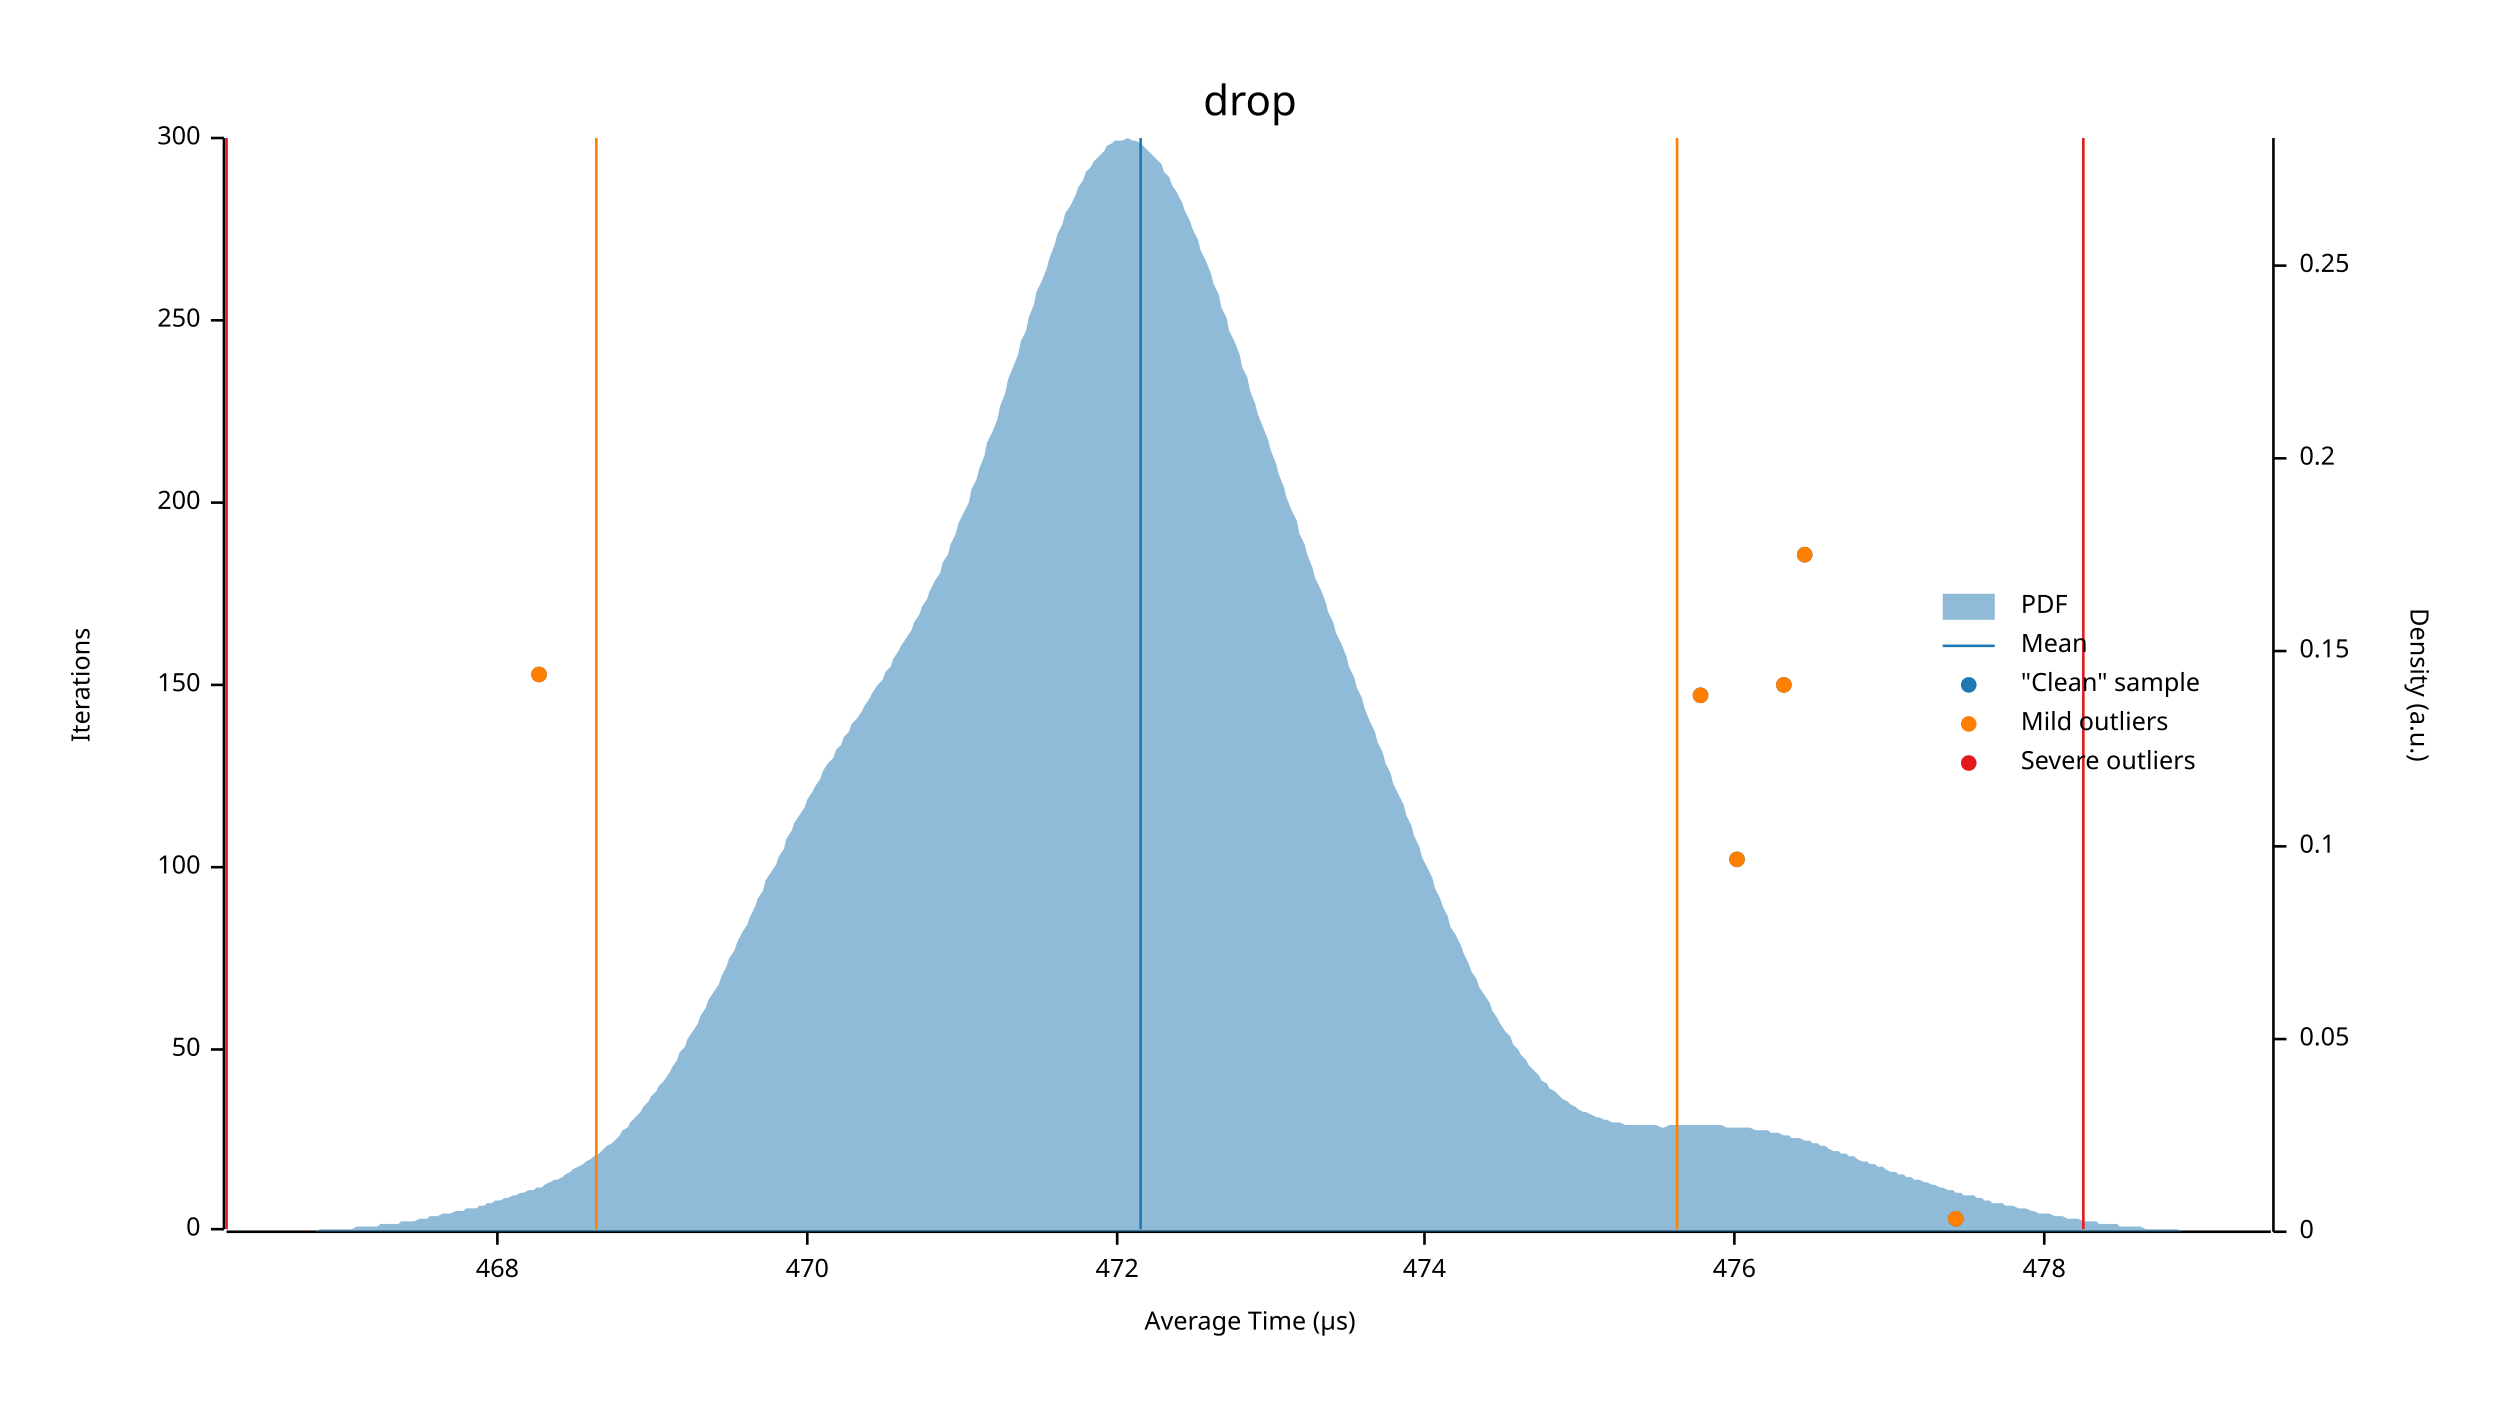
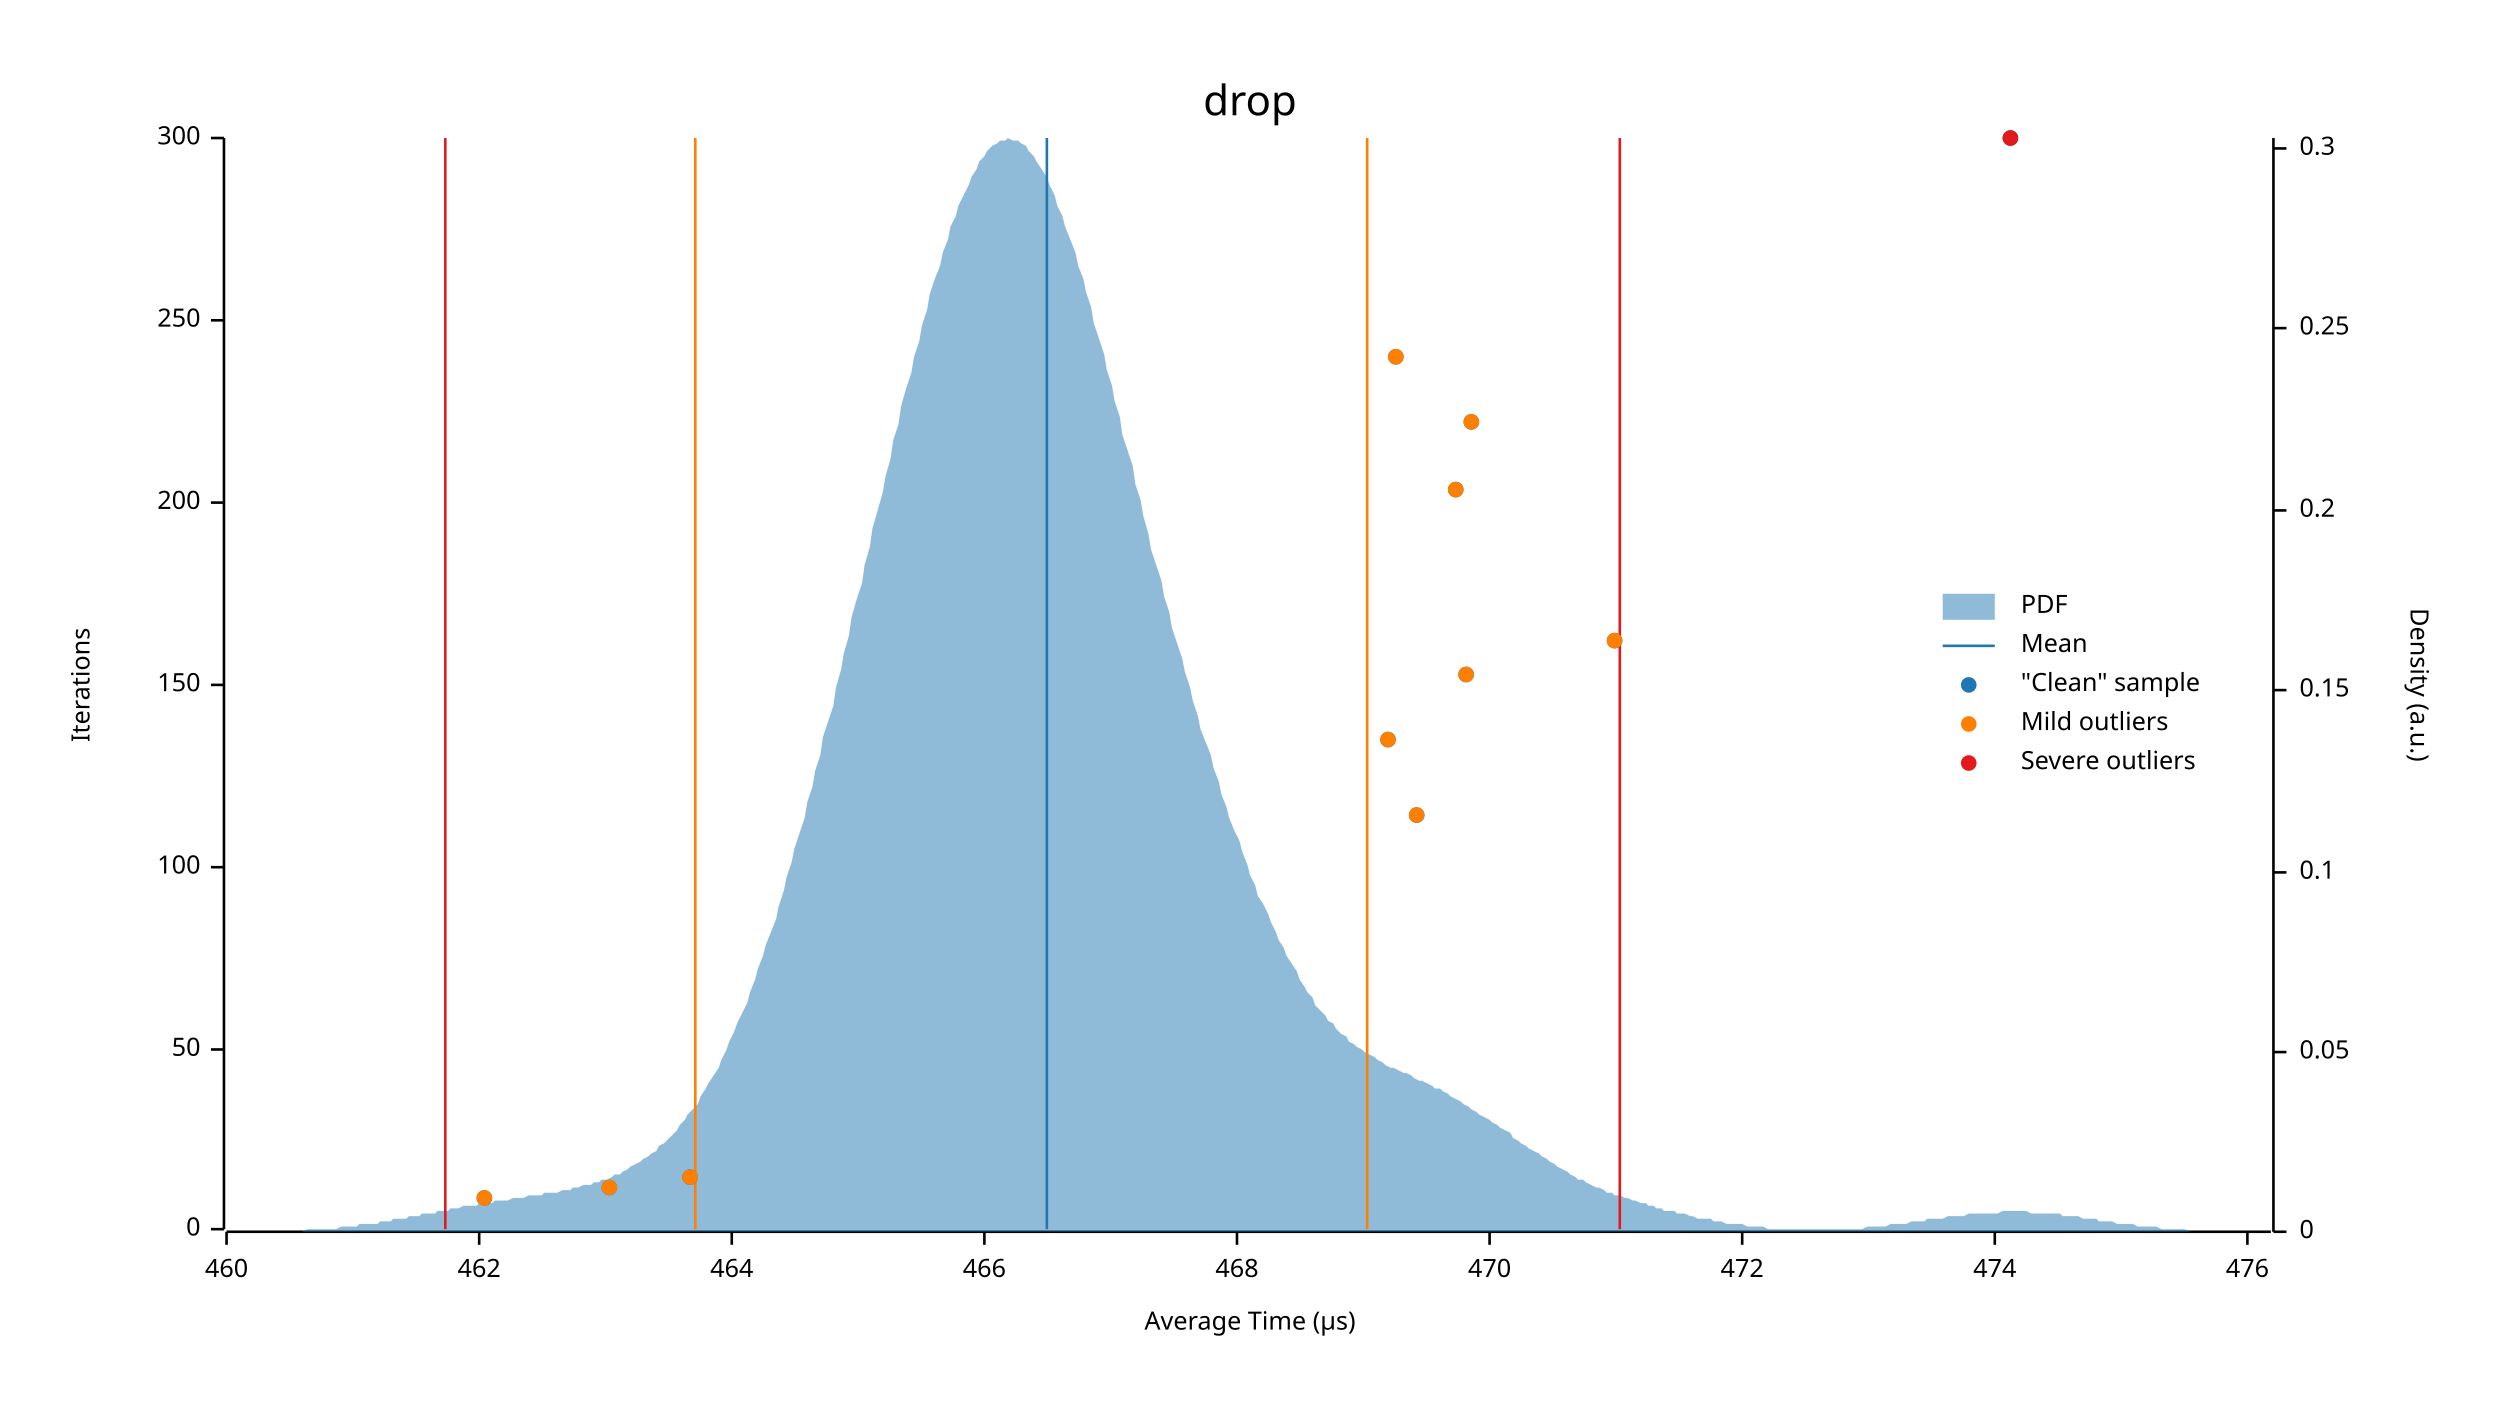
<svg xmlns="http://www.w3.org/2000/svg" width="960" height="540" viewBox="0 0 960 540">
  <text x="480" y="32" dy="0.76em" text-anchor="middle" font-family="sans-serif" font-size="16.129" opacity="1" fill="#000000">
drop
</text>
  <text x="27" y="263" dy="0.76em" text-anchor="middle" font-family="sans-serif" font-size="9.677" opacity="1" fill="#000000" transform="rotate(270, 27, 263)">
Iterations
</text>
  <text x="480" y="513" dy="-0.5ex" text-anchor="middle" font-family="sans-serif" font-size="9.677" opacity="1" fill="#000000">
Average Time (µs)
</text>
  <polyline fill="none" opacity="1" stroke="#000000" stroke-width="1" points="86,53 86,472 " />
  <text x="77" y="472" dy="0.5ex" text-anchor="end" font-family="sans-serif" font-size="9.677" opacity="1" fill="#000000">
0
</text>
  <polyline fill="none" opacity="1" stroke="#000000" stroke-width="1" points="81,472 86,472 " />
  <text x="77" y="403" dy="0.5ex" text-anchor="end" font-family="sans-serif" font-size="9.677" opacity="1" fill="#000000">
50
</text>
  <polyline fill="none" opacity="1" stroke="#000000" stroke-width="1" points="81,403 86,403 " />
  <text x="77" y="333" dy="0.5ex" text-anchor="end" font-family="sans-serif" font-size="9.677" opacity="1" fill="#000000">
100
</text>
  <polyline fill="none" opacity="1" stroke="#000000" stroke-width="1" points="81,333 86,333 " />
  <text x="77" y="263" dy="0.5ex" text-anchor="end" font-family="sans-serif" font-size="9.677" opacity="1" fill="#000000">
150
</text>
  <polyline fill="none" opacity="1" stroke="#000000" stroke-width="1" points="81,263 86,263 " />
  <text x="77" y="193" dy="0.5ex" text-anchor="end" font-family="sans-serif" font-size="9.677" opacity="1" fill="#000000">
200
</text>
  <polyline fill="none" opacity="1" stroke="#000000" stroke-width="1" points="81,193 86,193 " />
  <text x="77" y="123" dy="0.5ex" text-anchor="end" font-family="sans-serif" font-size="9.677" opacity="1" fill="#000000">
250
</text>
  <polyline fill="none" opacity="1" stroke="#000000" stroke-width="1" points="81,123 86,123 " />
  <text x="77" y="53" dy="0.5ex" text-anchor="end" font-family="sans-serif" font-size="9.677" opacity="1" fill="#000000">
300
</text>
  <polyline fill="none" opacity="1" stroke="#000000" stroke-width="1" points="81,53 86,53 " />
  <polyline fill="none" opacity="1" stroke="#000000" stroke-width="1" points="87,473 872,473 " />
-   <text x="191" y="483" dy="0.76em" text-anchor="middle" font-family="sans-serif" font-size="9.677" opacity="1" fill="#000000">
+   <text x="87" y="483" dy="0.76em" text-anchor="middle" font-family="sans-serif" font-size="9.677" opacity="1" fill="#000000">
+ 460
+ </text>
+   <polyline fill="none" opacity="1" stroke="#000000" stroke-width="1" points="87,473 87,478 " />
+   <text x="184" y="483" dy="0.76em" text-anchor="middle" font-family="sans-serif" font-size="9.677" opacity="1" fill="#000000">
+ 462
+ </text>
+   <polyline fill="none" opacity="1" stroke="#000000" stroke-width="1" points="184,473 184,478 " />
+   <text x="281" y="483" dy="0.76em" text-anchor="middle" font-family="sans-serif" font-size="9.677" opacity="1" fill="#000000">
+ 464
+ </text>
+   <polyline fill="none" opacity="1" stroke="#000000" stroke-width="1" points="281,473 281,478 " />
+   <text x="378" y="483" dy="0.76em" text-anchor="middle" font-family="sans-serif" font-size="9.677" opacity="1" fill="#000000">
+ 466
+ </text>
+   <polyline fill="none" opacity="1" stroke="#000000" stroke-width="1" points="378,473 378,478 " />
+   <text x="475" y="483" dy="0.76em" text-anchor="middle" font-family="sans-serif" font-size="9.677" opacity="1" fill="#000000">
468
</text>
-   <polyline fill="none" opacity="1" stroke="#000000" stroke-width="1" points="191,473 191,478 " />
-   <text x="310" y="483" dy="0.76em" text-anchor="middle" font-family="sans-serif" font-size="9.677" opacity="1" fill="#000000">
+   <polyline fill="none" opacity="1" stroke="#000000" stroke-width="1" points="475,473 475,478 " />
+   <text x="572" y="483" dy="0.76em" text-anchor="middle" font-family="sans-serif" font-size="9.677" opacity="1" fill="#000000">
470
</text>
-   <polyline fill="none" opacity="1" stroke="#000000" stroke-width="1" points="310,473 310,478 " />
-   <text x="429" y="483" dy="0.76em" text-anchor="middle" font-family="sans-serif" font-size="9.677" opacity="1" fill="#000000">
+   <polyline fill="none" opacity="1" stroke="#000000" stroke-width="1" points="572,473 572,478 " />
+   <text x="669" y="483" dy="0.76em" text-anchor="middle" font-family="sans-serif" font-size="9.677" opacity="1" fill="#000000">
472
</text>
-   <polyline fill="none" opacity="1" stroke="#000000" stroke-width="1" points="429,473 429,478 " />
-   <text x="547" y="483" dy="0.76em" text-anchor="middle" font-family="sans-serif" font-size="9.677" opacity="1" fill="#000000">
+   <polyline fill="none" opacity="1" stroke="#000000" stroke-width="1" points="669,473 669,478 " />
+   <text x="766" y="483" dy="0.76em" text-anchor="middle" font-family="sans-serif" font-size="9.677" opacity="1" fill="#000000">
474
</text>
-   <polyline fill="none" opacity="1" stroke="#000000" stroke-width="1" points="547,473 547,478 " />
-   <text x="666" y="483" dy="0.76em" text-anchor="middle" font-family="sans-serif" font-size="9.677" opacity="1" fill="#000000">
+   <polyline fill="none" opacity="1" stroke="#000000" stroke-width="1" points="766,473 766,478 " />
+   <text x="863" y="483" dy="0.76em" text-anchor="middle" font-family="sans-serif" font-size="9.677" opacity="1" fill="#000000">
476
</text>
-   <polyline fill="none" opacity="1" stroke="#000000" stroke-width="1" points="666,473 666,478 " />
-   <text x="785" y="483" dy="0.76em" text-anchor="middle" font-family="sans-serif" font-size="9.677" opacity="1" fill="#000000">
- 478
- </text>
-   <polyline fill="none" opacity="1" stroke="#000000" stroke-width="1" points="785,473 785,478 " />
+   <polyline fill="none" opacity="1" stroke="#000000" stroke-width="1" points="863,473 863,478 " />
  <text x="933" y="263" dy="0.76em" text-anchor="middle" font-family="sans-serif" font-size="9.677" opacity="1" fill="#000000" transform="rotate(90, 933, 263)">
Density (a.u.)
</text>
  <polyline fill="none" opacity="1" stroke="#000000" stroke-width="1" points="873,53 873,473 " />
  <text x="883" y="473" dy="0.5ex" text-anchor="start" font-family="sans-serif" font-size="9.677" opacity="1" fill="#000000">
0
</text>
  <polyline fill="none" opacity="1" stroke="#000000" stroke-width="1" points="873,473 878,473 " />
-   <text x="883" y="399" dy="0.5ex" text-anchor="start" font-family="sans-serif" font-size="9.677" opacity="1" fill="#000000">
+   <text x="883" y="404" dy="0.5ex" text-anchor="start" font-family="sans-serif" font-size="9.677" opacity="1" fill="#000000">
0.05
</text>
-   <polyline fill="none" opacity="1" stroke="#000000" stroke-width="1" points="873,399 878,399 " />
-   <text x="883" y="325" dy="0.5ex" text-anchor="start" font-family="sans-serif" font-size="9.677" opacity="1" fill="#000000">
+   <polyline fill="none" opacity="1" stroke="#000000" stroke-width="1" points="873,404 878,404 " />
+   <text x="883" y="335" dy="0.5ex" text-anchor="start" font-family="sans-serif" font-size="9.677" opacity="1" fill="#000000">
0.1
</text>
-   <polyline fill="none" opacity="1" stroke="#000000" stroke-width="1" points="873,325 878,325 " />
-   <text x="883" y="250" dy="0.5ex" text-anchor="start" font-family="sans-serif" font-size="9.677" opacity="1" fill="#000000">
+   <polyline fill="none" opacity="1" stroke="#000000" stroke-width="1" points="873,335 878,335 " />
+   <text x="883" y="265" dy="0.5ex" text-anchor="start" font-family="sans-serif" font-size="9.677" opacity="1" fill="#000000">
0.15
</text>
-   <polyline fill="none" opacity="1" stroke="#000000" stroke-width="1" points="873,250 878,250 " />
-   <text x="883" y="176" dy="0.5ex" text-anchor="start" font-family="sans-serif" font-size="9.677" opacity="1" fill="#000000">
+   <polyline fill="none" opacity="1" stroke="#000000" stroke-width="1" points="873,265 878,265 " />
+   <text x="883" y="196" dy="0.5ex" text-anchor="start" font-family="sans-serif" font-size="9.677" opacity="1" fill="#000000">
0.2
</text>
-   <polyline fill="none" opacity="1" stroke="#000000" stroke-width="1" points="873,176 878,176 " />
-   <text x="883" y="102" dy="0.5ex" text-anchor="start" font-family="sans-serif" font-size="9.677" opacity="1" fill="#000000">
+   <polyline fill="none" opacity="1" stroke="#000000" stroke-width="1" points="873,196 878,196 " />
+   <text x="883" y="126" dy="0.5ex" text-anchor="start" font-family="sans-serif" font-size="9.677" opacity="1" fill="#000000">
0.25
</text>
-   <polyline fill="none" opacity="1" stroke="#000000" stroke-width="1" points="873,102 878,102 " />
-   <polygon opacity="0.5" fill="#1F78B4" points="87,473 88,473 90,473 91,473 93,473 94,473 96,473 98,473 99,473 101,473 102,473 104,473 105,473 107,473 109,473 110,473 112,473 113,473 115,473 116,473 118,473 120,473 121,473 123,472 124,472 126,472 127,472 129,472 131,472 132,472 134,472 135,472 137,471 138,471 140,471 142,471 143,471 145,471 146,470 148,470 150,470 151,470 153,470 154,469 156,469 157,469 159,469 161,468 162,468 164,468 165,467 167,467 168,467 170,466 172,466 173,466 175,465 176,465 178,465 179,464 181,464 183,464 184,463 186,463 187,462 189,462 190,461 192,461 194,460 195,460 197,459 198,459 200,458 201,458 203,457 205,457 206,456 208,456 209,455 211,454 213,453 214,453 216,452 217,451 219,450 220,449 222,448 224,447 225,446 227,445 228,444 230,443 231,442 233,440 235,439 236,438 238,436 239,434 241,433 242,431 244,429 246,427 247,425 249,423 250,421 252,419 253,417 255,415 257,412 258,410 260,407 261,404 263,402 264,399 266,396 268,393 269,390 271,387 272,384 274,381 276,378 277,375 279,371 280,368 282,365 283,362 285,358 287,355 288,352 290,348 291,345 293,342 294,338 296,335 298,332 299,329 301,326 302,322 304,319 305,316 307,313 309,310 310,307 312,304 313,302 315,299 316,296 318,293 320,291 321,288 323,286 324,283 326,281 327,278 329,276 331,273 332,271 334,268 335,266 337,263 339,261 340,258 342,256 343,253 345,250 346,248 348,245 350,242 351,239 353,236 354,233 356,230 357,227 359,223 361,220 362,216 364,213 365,209 367,205 368,201 370,197 372,193 373,188 375,184 376,180 378,175 379,170 381,166 383,161 384,156 386,151 387,146 389,141 391,136 392,131 394,127 395,122 397,117 398,112 400,108 402,103 403,99 405,94 406,90 408,86 409,82 411,79 413,75 414,72 416,69 417,66 419,64 420,62 422,60 424,58 425,56 427,55 428,54 430,54 431,54 433,53 435,54 436,54 438,55 439,56 441,58 442,59 444,61 446,63 447,66 449,68 450,71 452,74 454,78 455,81 457,85 458,88 460,92 461,96 463,100 465,105 466,109 468,113 469,118 471,122 472,127 474,131 476,136 477,141 479,145 480,150 482,155 483,159 485,164 487,169 488,173 490,178 491,182 493,187 494,191 496,196 498,200 499,205 501,209 502,213 504,218 505,222 507,226 509,231 510,235 512,239 513,243 515,247 517,252 518,256 520,260 521,264 523,268 524,272 526,277 528,281 529,285 531,289 532,293 534,297 535,301 537,305 539,309 540,313 542,317 543,321 545,325 546,329 548,333 550,337 551,341 553,345 554,348 556,352 557,356 559,359 561,363 562,366 564,370 565,373 567,376 568,379 570,382 572,385 573,388 575,391 576,393 578,396 580,398 581,401 583,403 584,405 586,407 587,409 589,411 591,413 592,415 594,416 595,418 597,419 598,420 600,422 602,423 603,424 605,425 606,426 608,427 609,427 611,428 613,429 614,429 616,430 617,430 619,431 620,431 622,431 624,432 625,432 627,432 628,432 630,432 632,432 633,432 635,432 636,432 638,433 639,433 641,432 643,432 644,432 646,432 647,432 649,432 650,432 652,432 654,432 655,432 657,432 658,432 660,432 661,432 663,433 665,433 666,433 668,433 669,433 671,433 672,433 674,434 676,434 677,434 679,434 680,435 682,435 683,435 685,436 687,436 688,437 690,437 691,437 693,438 695,438 696,439 698,439 699,440 701,440 702,441 704,442 706,442 707,443 709,443 710,444 712,444 713,445 715,446 717,446 718,447 720,447 721,448 723,448 724,449 726,450 728,450 729,451 731,451 732,452 734,452 735,453 737,453 739,454 740,454 742,455 743,455 745,456 746,456 748,457 750,457 751,458 753,458 754,459 756,459 758,459 759,460 761,460 762,461 764,461 765,462 767,462 769,462 770,463 772,463 773,463 775,464 776,464 778,464 780,465 781,465 783,466 784,466 786,466 787,466 789,467 791,467 792,467 794,468 795,468 797,468 798,468 800,469 802,469 803,469 805,469 806,470 808,470 809,470 811,470 813,470 814,471 816,471 817,471 819,471 821,471 822,471 824,472 825,472 827,472 828,472 830,472 832,472 833,472 835,472 836,472 838,473 839,473 841,473 843,473 844,473 846,473 847,473 849,473 850,473 852,473 854,473 855,473 857,473 858,473 860,473 861,473 863,473 865,473 866,473 868,473 869,473 871,473 873,473 873,473 87,473 " />
-   <polyline fill="none" opacity="1" stroke="#1F78B4" stroke-width="1" points="438,472 438,53 " />
-   <polyline fill="none" opacity="1" stroke="#FF7F00" stroke-width="1" points="229,472 229,53 " />
-   <polyline fill="none" opacity="1" stroke="#FF7F00" stroke-width="1" points="644,472 644,53 " />
-   <polyline fill="none" opacity="1" stroke="#E31A1C" stroke-width="1" points="87,472 87,53 " />
-   <polyline fill="none" opacity="1" stroke="#E31A1C" stroke-width="1" points="800,472 800,53 " />
-   <circle cx="751" cy="468" r="3" opacity="1" fill="#1F78B4" stroke="none" stroke-width="1" />
-   <circle cx="667" cy="330" r="3" opacity="1" fill="#1F78B4" stroke="none" stroke-width="1" />
-   <circle cx="653" cy="267" r="3" opacity="1" fill="#1F78B4" stroke="none" stroke-width="1" />
-   <circle cx="685" cy="263" r="3" opacity="1" fill="#1F78B4" stroke="none" stroke-width="1" />
-   <circle cx="207" cy="259" r="3" opacity="1" fill="#1F78B4" stroke="none" stroke-width="1" />
-   <circle cx="693" cy="213" r="3" opacity="1" fill="#1F78B4" stroke="none" stroke-width="1" />
-   <circle cx="751" cy="468" r="3" opacity="1" fill="#FF7F00" stroke="none" stroke-width="1" />
-   <circle cx="667" cy="330" r="3" opacity="1" fill="#FF7F00" stroke="none" stroke-width="1" />
-   <circle cx="653" cy="267" r="3" opacity="1" fill="#FF7F00" stroke="none" stroke-width="1" />
-   <circle cx="685" cy="263" r="3" opacity="1" fill="#FF7F00" stroke="none" stroke-width="1" />
-   <circle cx="207" cy="259" r="3" opacity="1" fill="#FF7F00" stroke="none" stroke-width="1" />
-   <circle cx="693" cy="213" r="3" opacity="1" fill="#FF7F00" stroke="none" stroke-width="1" />
+   <polyline fill="none" opacity="1" stroke="#000000" stroke-width="1" points="873,126 878,126 " />
+   <text x="883" y="57" dy="0.5ex" text-anchor="start" font-family="sans-serif" font-size="9.677" opacity="1" fill="#000000">
+ 0.3
+ </text>
+   <polyline fill="none" opacity="1" stroke="#000000" stroke-width="1" points="873,57 878,57 " />
+   <polygon opacity="0.5" fill="#1F78B4" points="87,473 88,473 90,473 91,473 93,473 94,473 96,473 98,473 99,473 101,473 102,473 104,473 105,473 107,473 109,473 110,473 112,473 113,473 115,473 116,473 118,472 120,472 121,472 123,472 124,472 126,472 127,472 129,472 131,471 132,471 134,471 135,471 137,471 138,470 140,470 142,470 143,470 145,470 146,469 148,469 150,469 151,468 153,468 154,468 156,468 157,467 159,467 161,467 162,466 164,466 165,466 167,466 168,465 170,465 172,465 173,464 175,464 176,464 178,463 179,463 181,463 183,463 184,462 186,462 187,462 189,462 190,461 192,461 194,461 195,461 197,460 198,460 200,460 201,460 203,459 205,459 206,459 208,459 209,458 211,458 213,458 214,458 216,457 217,457 219,457 220,456 222,456 224,455 225,455 227,455 228,454 230,454 231,453 233,453 235,452 236,451 238,451 239,450 241,449 242,448 244,447 246,446 247,445 249,444 250,443 252,442 253,440 255,439 257,437 258,436 260,434 261,432 263,430 264,428 266,426 268,424 269,421 271,418 272,416 274,413 276,410 277,407 279,403 280,400 282,396 283,393 285,389 287,385 288,381 290,376 291,372 293,367 294,363 296,358 298,353 299,348 301,342 302,337 304,331 305,326 307,320 309,314 310,308 312,302 313,296 315,290 316,283 318,277 320,271 321,264 323,257 324,251 326,244 327,237 329,230 331,224 332,217 334,210 335,203 337,196 339,189 340,183 342,176 343,169 345,163 346,156 348,149 350,143 351,137 353,131 354,125 356,119 357,113 359,107 361,102 362,97 364,92 365,87 367,83 368,79 370,75 372,71 373,68 375,65 376,62 378,60 379,58 381,56 383,55 384,54 386,54 387,53 389,54 391,54 392,55 394,56 395,58 397,60 398,62 400,65 402,68 403,71 405,75 406,79 408,83 409,87 411,92 413,97 414,102 416,107 417,112 419,118 420,124 422,130 424,136 425,142 427,148 428,154 430,160 431,167 433,173 435,179 436,186 438,192 439,198 441,205 442,211 444,217 446,223 447,229 449,235 450,241 452,247 454,253 455,258 457,264 458,269 460,275 461,280 463,285 465,290 466,295 468,300 469,305 471,310 472,314 474,319 476,323 477,327 479,332 480,336 482,340 483,344 485,347 487,351 488,354 490,358 491,361 493,364 494,367 496,370 498,373 499,376 501,379 502,381 504,383 505,386 507,388 509,390 510,392 512,393 513,395 515,397 517,398 518,400 520,401 521,402 523,403 524,404 526,405 528,406 529,407 531,408 532,409 534,410 535,410 537,411 539,412 540,412 542,413 543,414 545,415 546,415 548,416 550,417 551,418 553,418 554,419 556,420 557,421 559,422 561,423 562,424 564,425 565,426 567,427 568,428 570,429 572,430 573,431 575,432 576,433 578,434 580,435 581,437 583,438 584,439 586,440 587,441 589,442 591,443 592,444 594,445 595,446 597,447 598,448 600,449 602,450 603,451 605,452 606,453 608,453 609,454 611,455 613,456 614,456 616,457 617,458 619,458 620,459 622,459 624,460 625,460 627,461 628,461 630,462 632,462 633,463 635,463 636,464 638,464 639,465 641,465 643,465 644,466 646,466 647,466 649,467 650,467 652,468 654,468 655,468 657,468 658,469 660,469 661,469 663,470 665,470 666,470 668,470 669,470 671,471 672,471 674,471 676,471 677,471 679,472 680,472 682,472 683,472 685,472 687,472 688,472 690,472 691,472 693,472 695,472 696,472 698,472 699,472 701,472 702,472 704,472 706,472 707,472 709,472 710,472 712,472 713,472 715,472 717,471 718,471 720,471 721,471 723,471 724,471 726,470 728,470 729,470 731,470 732,470 734,469 735,469 737,469 739,469 740,468 742,468 743,468 745,468 746,468 748,467 750,467 751,467 753,467 754,467 756,466 758,466 759,466 761,466 762,466 764,466 765,466 767,466 769,465 770,465 772,465 773,465 775,465 776,465 778,465 780,466 781,466 783,466 784,466 786,466 787,466 789,466 791,466 792,467 794,467 795,467 797,467 798,467 800,468 802,468 803,468 805,468 806,469 808,469 809,469 811,469 813,470 814,470 816,470 817,470 819,470 821,471 822,471 824,471 825,471 827,471 828,471 830,472 832,472 833,472 835,472 836,472 838,472 839,472 841,473 843,473 844,473 846,473 847,473 849,473 850,473 852,473 854,473 855,473 857,473 858,473 860,473 861,473 863,473 865,473 866,473 868,473 869,473 871,473 873,473 873,473 87,473 " />
+   <polyline fill="none" opacity="1" stroke="#1F78B4" stroke-width="1" points="402,472 402,53 " />
+   <polyline fill="none" opacity="1" stroke="#FF7F00" stroke-width="1" points="267,472 267,53 " />
+   <polyline fill="none" opacity="1" stroke="#FF7F00" stroke-width="1" points="525,472 525,53 " />
+   <polyline fill="none" opacity="1" stroke="#E31A1C" stroke-width="1" points="171,472 171,53 " />
+   <polyline fill="none" opacity="1" stroke="#E31A1C" stroke-width="1" points="622,472 622,53 " />
+   <circle cx="186" cy="460" r="3" opacity="1" fill="#1F78B4" stroke="none" stroke-width="1" />
+   <circle cx="234" cy="456" r="3" opacity="1" fill="#1F78B4" stroke="none" stroke-width="1" />
+   <circle cx="265" cy="452" r="3" opacity="1" fill="#1F78B4" stroke="none" stroke-width="1" />
+   <circle cx="544" cy="313" r="3" opacity="1" fill="#1F78B4" stroke="none" stroke-width="1" />
+   <circle cx="533" cy="284" r="3" opacity="1" fill="#1F78B4" stroke="none" stroke-width="1" />
+   <circle cx="563" cy="259" r="3" opacity="1" fill="#1F78B4" stroke="none" stroke-width="1" />
+   <circle cx="620" cy="246" r="3" opacity="1" fill="#1F78B4" stroke="none" stroke-width="1" />
+   <circle cx="559" cy="188" r="3" opacity="1" fill="#1F78B4" stroke="none" stroke-width="1" />
+   <circle cx="565" cy="162" r="3" opacity="1" fill="#1F78B4" stroke="none" stroke-width="1" />
+   <circle cx="536" cy="137" r="3" opacity="1" fill="#1F78B4" stroke="none" stroke-width="1" />
+   <circle cx="772" cy="53" r="3" opacity="1" fill="#1F78B4" stroke="none" stroke-width="1" />
+   <circle cx="186" cy="460" r="3" opacity="1" fill="#FF7F00" stroke="none" stroke-width="1" />
+   <circle cx="234" cy="456" r="3" opacity="1" fill="#FF7F00" stroke="none" stroke-width="1" />
+   <circle cx="265" cy="452" r="3" opacity="1" fill="#FF7F00" stroke="none" stroke-width="1" />
+   <circle cx="544" cy="313" r="3" opacity="1" fill="#FF7F00" stroke="none" stroke-width="1" />
+   <circle cx="533" cy="284" r="3" opacity="1" fill="#FF7F00" stroke="none" stroke-width="1" />
+   <circle cx="563" cy="259" r="3" opacity="1" fill="#FF7F00" stroke="none" stroke-width="1" />
+   <circle cx="620" cy="246" r="3" opacity="1" fill="#FF7F00" stroke="none" stroke-width="1" />
+   <circle cx="559" cy="188" r="3" opacity="1" fill="#FF7F00" stroke="none" stroke-width="1" />
+   <circle cx="565" cy="162" r="3" opacity="1" fill="#FF7F00" stroke="none" stroke-width="1" />
+   <circle cx="536" cy="137" r="3" opacity="1" fill="#FF7F00" stroke="none" stroke-width="1" />
+   <circle cx="772" cy="53" r="3" opacity="1" fill="#E31A1C" stroke="none" stroke-width="1" />
  <text x="776" y="228" dy="0.76em" text-anchor="start" font-family="sans-serif" font-size="9.677" opacity="1" fill="#000000">
PDF
</text>
  <text x="776" y="243" dy="0.76em" text-anchor="start" font-family="sans-serif" font-size="9.677" opacity="1" fill="#000000">
Mean
</text>
  <text x="776" y="258" dy="0.76em" text-anchor="start" font-family="sans-serif" font-size="9.677" opacity="1" fill="#000000">
"Clean" sample
</text>
  <text x="776" y="273" dy="0.76em" text-anchor="start" font-family="sans-serif" font-size="9.677" opacity="1" fill="#000000">
Mild outliers
</text>
  <text x="776" y="288" dy="0.76em" text-anchor="start" font-family="sans-serif" font-size="9.677" opacity="1" fill="#000000">
Severe outliers
</text>
  <rect x="746" y="228" width="20" height="10" opacity="0.5" fill="#1F78B4" stroke="none" />
  <polyline fill="none" opacity="1" stroke="#1F78B4" stroke-width="1" points="746,248 766,248 " />
  <circle cx="756" cy="263" r="3" opacity="1" fill="#1F78B4" stroke="none" stroke-width="1" />
  <circle cx="756" cy="278" r="3" opacity="1" fill="#FF7F00" stroke="none" stroke-width="1" />
  <circle cx="756" cy="293" r="3" opacity="1" fill="#E31A1C" stroke="none" stroke-width="1" />
</svg>
